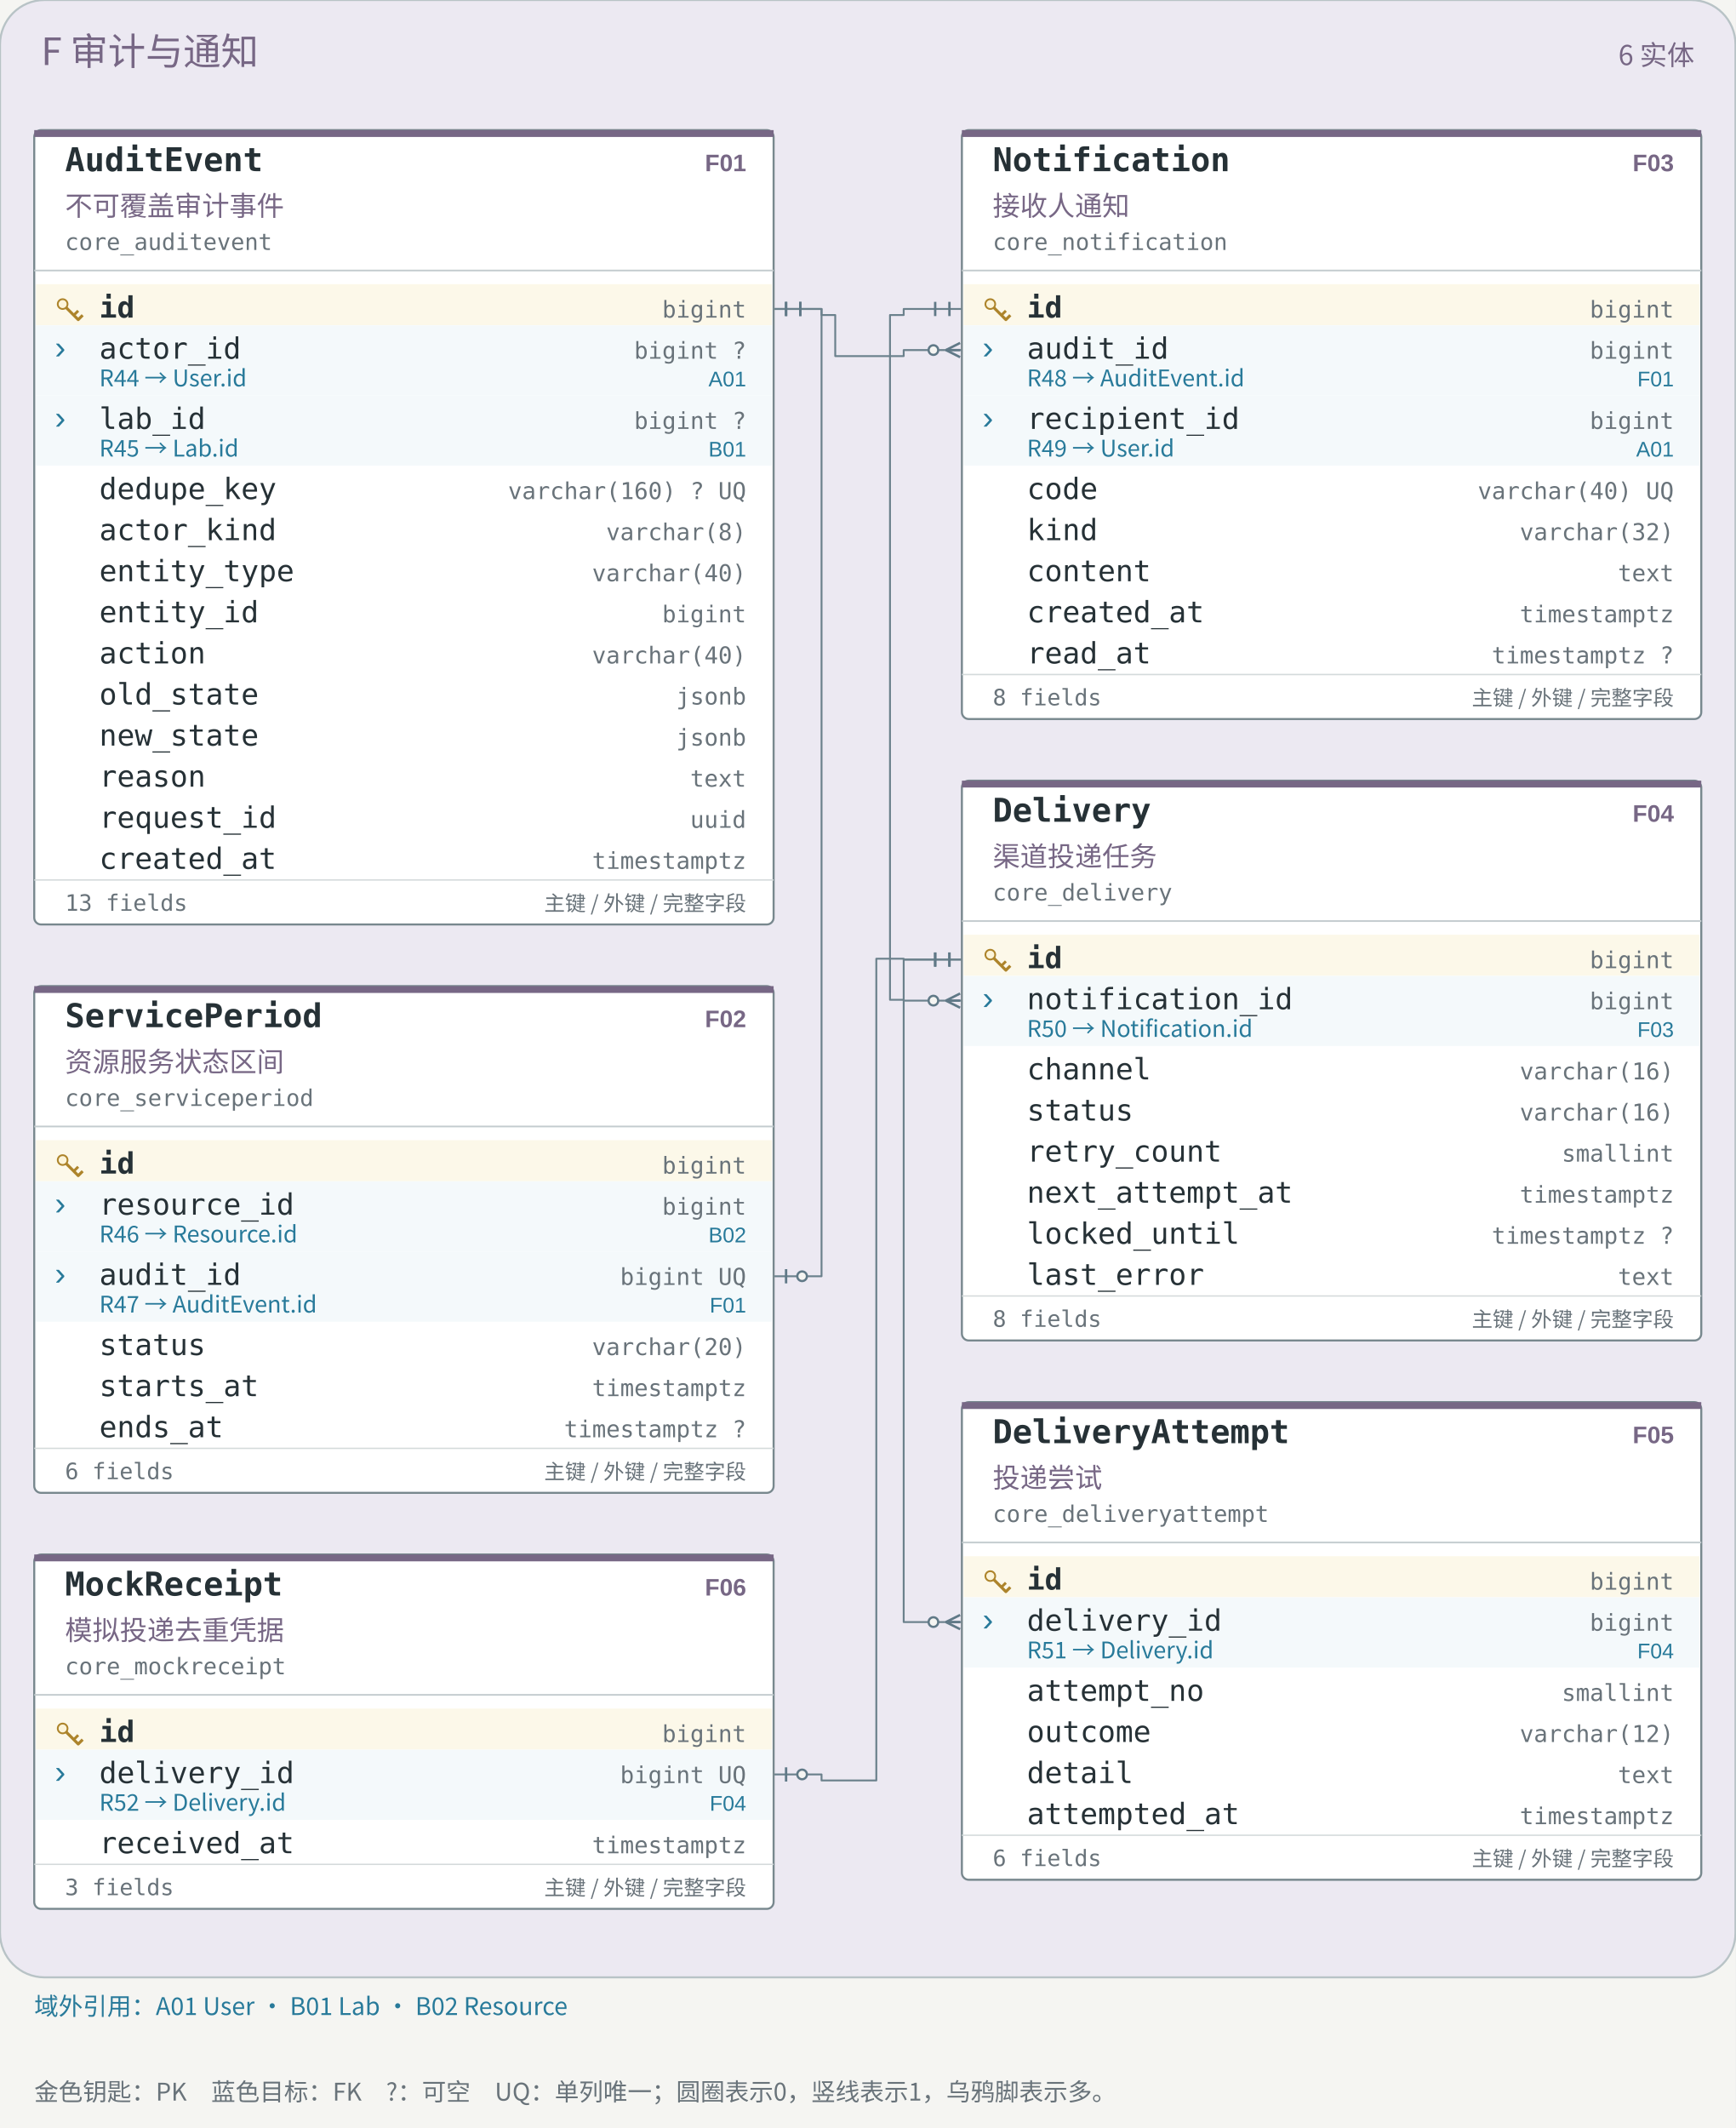
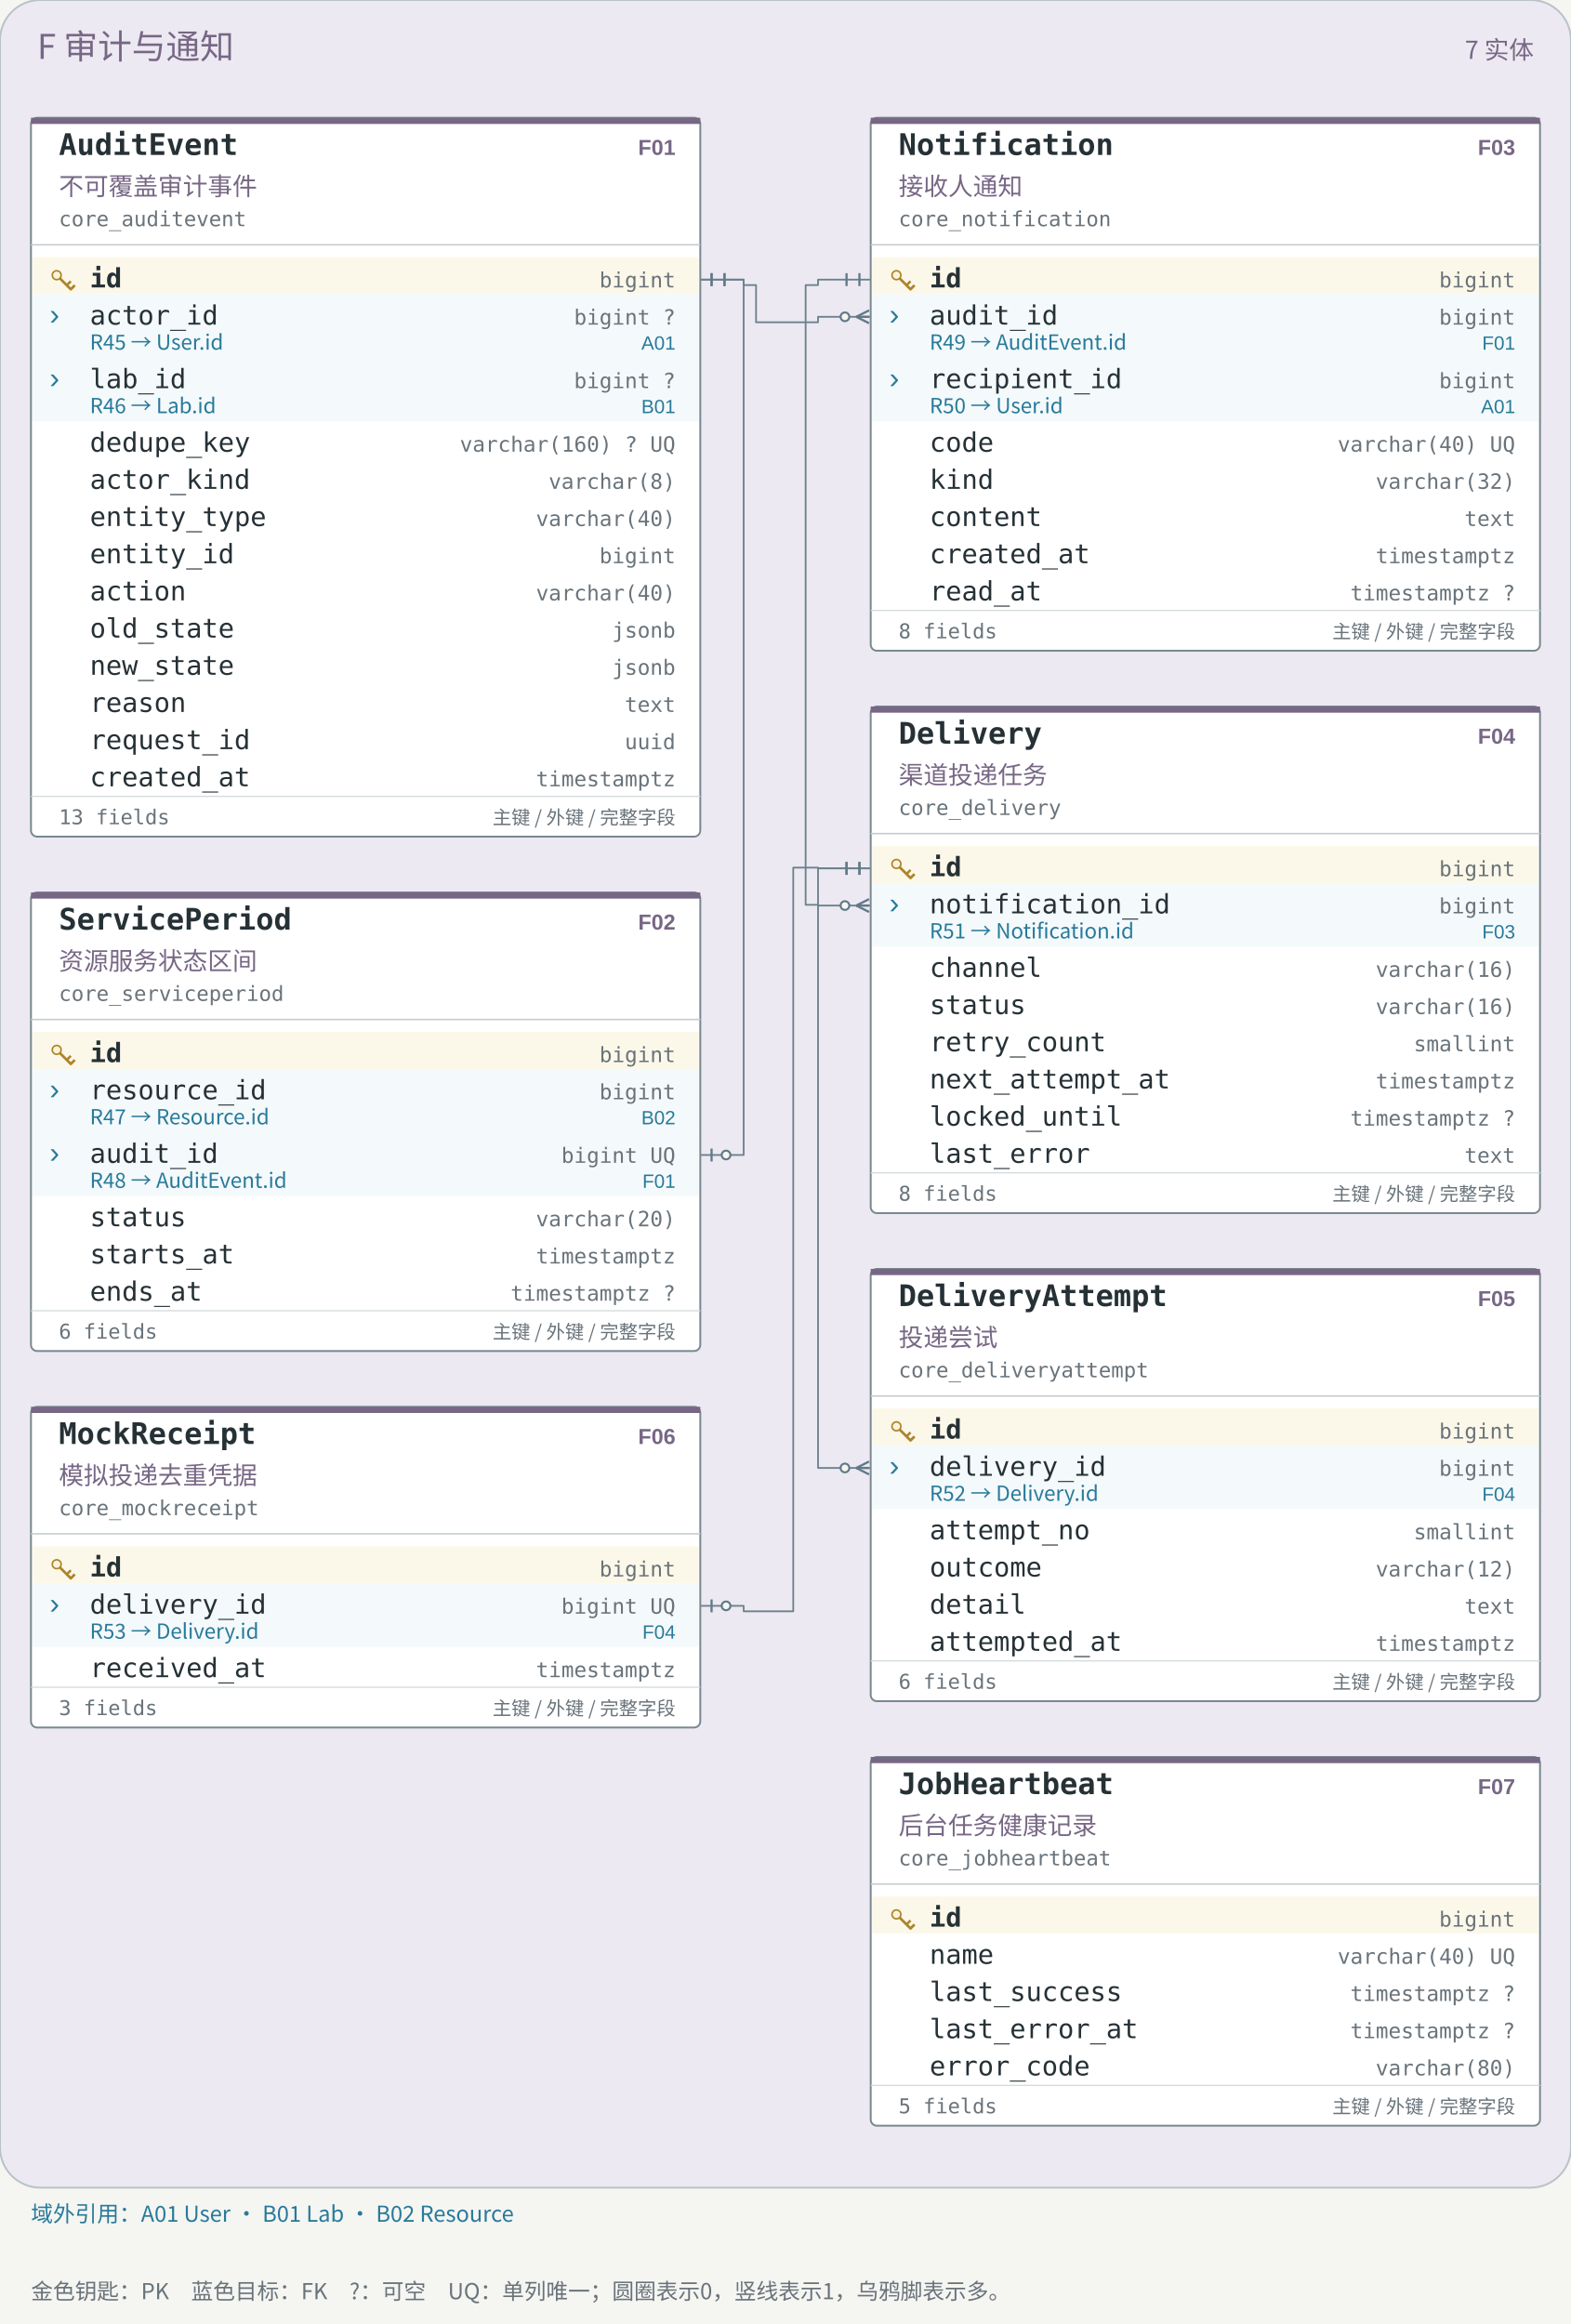
- <svg xmlns="http://www.w3.org/2000/svg" width="507" height="621.5" viewBox="0 0 507 621.5" role="img">
-   <rect x="0" y="0" width="507" height="621.5" rx="0" fill="#f5f5f2" stroke="none" stroke-width="0.7" />
+ <svg xmlns="http://www.w3.org/2000/svg" width="507" height="750.0" viewBox="0 0 507 750.0" role="img">
+   <rect x="0" y="0" width="507" height="750.0" rx="0" fill="#f5f5f2" stroke="none" stroke-width="0.7" />
  <g id="domain-F" class="domain">
-     <rect x="0" y="0" width="507" height="577.5" rx="13" fill="#ece9f2" stroke="#b8c3c6" stroke-width="0.6" />
+     <rect x="0" y="0" width="507" height="706.0" rx="13" fill="#ece9f2" stroke="#b8c3c6" stroke-width="0.6" />
    <text x="12" y="19" font-size="11" fill="#776785" font-family="Microsoft YaHei,Noto Sans CJK SC,sans-serif" text-anchor="start">F  审计与通知</text>
-     <text x="495" y="19" font-size="8" fill="#776785" font-family="Microsoft YaHei,Noto Sans CJK SC,sans-serif" text-anchor="end">6 实体</text>
+     <text x="495" y="19" font-size="8" fill="#776785" font-family="Microsoft YaHei,Noto Sans CJK SC,sans-serif" text-anchor="end">7 实体</text>
  </g>
  <g id="shared-references" class="shared-layer" style="display:none" />
  <g id="business-references" class="business-layer">
-     <g id="edge-R51" class="relation business-reference" data-relationship="R51">
+     <g id="edge-R52" class="relation business-reference" data-relationship="R52">
      <polyline points="281.0,473.74 264,473.74 264,280.24 281.0,280.24" fill="none" stroke="#6b818c" stroke-width="0.55" stroke-linejoin="round" />
      <polyline points="280.48,475.82 276.32,473.74" fill="none" stroke="#607987" stroke-width="0.7" stroke-linejoin="round" />
      <polyline points="280.48,473.74 276.32,473.74" fill="none" stroke="#607987" stroke-width="0.7" stroke-linejoin="round" />
      <polyline points="280.48,471.66 276.32,473.74" fill="none" stroke="#607987" stroke-width="0.7" stroke-linejoin="round" />
      <circle cx="272.68" cy="473.74" r="1.404" fill="#f5f5f2" stroke="#607987" stroke-width="0.65" />
      <polyline points="277.36,282.32 277.36,278.16" fill="none" stroke="#607987" stroke-width="0.7" stroke-linejoin="round" />
      <polyline points="273.2,282.32 273.2,278.16" fill="none" stroke="#607987" stroke-width="0.7" stroke-linejoin="round" />
    </g>
-     <g id="edge-R50" class="relation business-reference" data-relationship="R50">
+     <g id="edge-R51" class="relation business-reference" data-relationship="R51">
      <polyline points="281.0,292.24 264,292.24 264,292 260,292 260,92 264,92 264,90.24 281.0,90.24" fill="none" stroke="#6b818c" stroke-width="0.55" stroke-linejoin="round" />
      <polyline points="280.48,294.32 276.32,292.24" fill="none" stroke="#607987" stroke-width="0.7" stroke-linejoin="round" />
      <polyline points="280.48,292.24 276.32,292.24" fill="none" stroke="#607987" stroke-width="0.7" stroke-linejoin="round" />
      <polyline points="280.48,290.16 276.32,292.24" fill="none" stroke="#607987" stroke-width="0.7" stroke-linejoin="round" />
      <circle cx="272.68" cy="292.24" r="1.404" fill="#f5f5f2" stroke="#607987" stroke-width="0.65" />
      <polyline points="277.36,92.32 277.36,88.16" fill="none" stroke="#607987" stroke-width="0.7" stroke-linejoin="round" />
      <polyline points="273.2,92.32 273.2,88.16" fill="none" stroke="#607987" stroke-width="0.7" stroke-linejoin="round" />
    </g>
-     <g id="edge-R47" class="relation business-reference" data-relationship="R47">
+     <g id="edge-R48" class="relation business-reference" data-relationship="R48">
      <polyline points="226.0,372.74 240,372.74 240,90.24 226.0,90.24" fill="none" stroke="#6b818c" stroke-width="0.55" stroke-linejoin="round" />
      <polyline points="229.64,370.66 229.64,374.82" fill="none" stroke="#607987" stroke-width="0.7" stroke-linejoin="round" />
      <circle cx="234.32" cy="372.74" r="1.404" fill="#f5f5f2" stroke="#607987" stroke-width="0.65" />
      <polyline points="229.64,88.16 229.64,92.32" fill="none" stroke="#607987" stroke-width="0.7" stroke-linejoin="round" />
      <polyline points="233.8,88.16 233.8,92.32" fill="none" stroke="#607987" stroke-width="0.7" stroke-linejoin="round" />
    </g>
-     <g id="edge-R48" class="relation business-reference" data-relationship="R48">
+     <g id="edge-R49" class="relation business-reference" data-relationship="R49">
      <polyline points="281.0,102.24 264,102.24 264,104 244,104 244,92 240,92 240,90.24 226.0,90.24" fill="none" stroke="#6b818c" stroke-width="0.55" stroke-linejoin="round" />
      <polyline points="280.48,104.32 276.32,102.24" fill="none" stroke="#607987" stroke-width="0.7" stroke-linejoin="round" />
      <polyline points="280.48,102.24 276.32,102.24" fill="none" stroke="#607987" stroke-width="0.7" stroke-linejoin="round" />
      <polyline points="280.48,100.16 276.32,102.24" fill="none" stroke="#607987" stroke-width="0.7" stroke-linejoin="round" />
      <circle cx="272.68" cy="102.24" r="1.404" fill="#f5f5f2" stroke="#607987" stroke-width="0.65" />
      <polyline points="229.64,88.16 229.64,92.32" fill="none" stroke="#607987" stroke-width="0.7" stroke-linejoin="round" />
      <polyline points="233.8,88.16 233.8,92.32" fill="none" stroke="#607987" stroke-width="0.7" stroke-linejoin="round" />
    </g>
-     <g id="edge-R52" class="relation business-reference" data-relationship="R52">
+     <g id="edge-R53" class="relation business-reference" data-relationship="R53">
      <polyline points="226.0,518.24 240,518.24 240,520 256,520 256,280 264,280 264,280.24 281.0,280.24" fill="none" stroke="#6b818c" stroke-width="0.55" stroke-linejoin="round" />
      <polyline points="229.64,516.16 229.64,520.32" fill="none" stroke="#607987" stroke-width="0.7" stroke-linejoin="round" />
      <circle cx="234.32" cy="518.24" r="1.404" fill="#f5f5f2" stroke="#607987" stroke-width="0.65" />
      <polyline points="277.36,282.32 277.36,278.16" fill="none" stroke="#607987" stroke-width="0.7" stroke-linejoin="round" />
      <polyline points="273.2,282.32 273.2,278.16" fill="none" stroke="#607987" stroke-width="0.7" stroke-linejoin="round" />
    </g>
  </g>
  <g id="entity-core_auditevent" class="entity" data-model="AuditEvent" data-table="core_auditevent" data-domain="F" data-code="F01">
    <rect x="10.0" y="38" width="216.0" height="232.0" rx="2" fill="#ffffff" stroke="#78888e" stroke-width="0.6" />
    <rect x="10.0" y="38" width="216.0" height="2" rx="0" fill="#776785" stroke="none" stroke-width="0.7" />
    <text x="19.0" y="50" font-size="9.6" fill="#263136" font-family="Consolas,monospace" text-anchor="start" font-weight="700">AuditEvent</text>
    <text x="218.0" y="50" font-size="7.0" fill="#776785" font-family="Arial,Microsoft YaHei,sans-serif" text-anchor="end" font-weight="700">F01</text>
    <text x="19.0" y="63" font-size="8" fill="#776785" font-family="Microsoft YaHei,Noto Sans CJK SC,sans-serif" text-anchor="start">不可覆盖审计事件</text>
    <text x="19.0" y="73" font-size="6.7" fill="#69737a" font-family="Consolas,monospace" text-anchor="start">core_auditevent</text>
    <polyline points="10.0,79 226.0,79" fill="none" stroke="#c4cccf" stroke-width="0.5" stroke-linejoin="round" />
    <g id="field-core_auditevent-id" class="field" data-column="id" data-pk="true" data-fk="false">
      <rect x="10.5" y="83" width="215.0" height="12" rx="0" fill="#fcf8e9" stroke="none" stroke-width="0.7" />
      <circle cx="18.3" cy="88.81" r="1.43" fill="#fcf4d9" stroke="#ad842b" stroke-width="0.52" />
      <polyline points="19.275,89.785 22.85,93.36 24.15,92.06" fill="none" stroke="#ad842b" stroke-width="0.845" stroke-linejoin="round" />
      <polyline points="21.55,92.06 22.85,90.76" fill="none" stroke="#ad842b" stroke-width="0.78" stroke-linejoin="round" />
      <text x="29.0" y="92.76" font-size="8.6" fill="#263136" font-family="Consolas,monospace" text-anchor="start" font-weight="700">id</text>
      <text x="218.0" y="92.76" font-size="6.8" fill="#69737a" font-family="Consolas,monospace" text-anchor="end">bigint</text>
    </g>
    <g id="field-core_auditevent-actor_id" class="field" data-column="actor_id" data-pk="false" data-fk="true">
      <rect x="10.5" y="95" width="215.0" height="20.5" rx="0" fill="#f4f9fb" stroke="none" stroke-width="0.7" />
      <text x="16.0" y="104.76" font-size="9.6" fill="#287a9a" font-family="Arial,Microsoft YaHei,sans-serif" text-anchor="start">›</text>
      <text x="29.0" y="104.76" font-size="8.6" fill="#263136" font-family="Consolas,monospace" text-anchor="start">actor_id</text>
      <text x="218.0" y="104.76" font-size="6.8" fill="#69737a" font-family="Consolas,monospace" text-anchor="end">bigint ?</text>
-       <text x="29.0" y="112.835" font-size="6.7" fill="#287a9a" font-family="Microsoft YaHei,Noto Sans CJK SC,sans-serif" text-anchor="start">R44 → User.id</text>
+       <text x="29.0" y="112.835" font-size="6.7" fill="#287a9a" font-family="Microsoft YaHei,Noto Sans CJK SC,sans-serif" text-anchor="start">R45 → User.id</text>
      <text x="218.0" y="112.835" font-size="6.2" fill="#287a9a" font-family="Arial,Microsoft YaHei,sans-serif" text-anchor="end">A01</text>
    </g>
    <g id="field-core_auditevent-lab_id" class="field" data-column="lab_id" data-pk="false" data-fk="true">
      <rect x="10.5" y="115.5" width="215.0" height="20.5" rx="0" fill="#f4f9fb" stroke="none" stroke-width="0.7" />
      <text x="16.0" y="125.26" font-size="9.6" fill="#287a9a" font-family="Arial,Microsoft YaHei,sans-serif" text-anchor="start">›</text>
      <text x="29.0" y="125.26" font-size="8.6" fill="#263136" font-family="Consolas,monospace" text-anchor="start">lab_id</text>
      <text x="218.0" y="125.26" font-size="6.8" fill="#69737a" font-family="Consolas,monospace" text-anchor="end">bigint ?</text>
-       <text x="29.0" y="133.335" font-size="6.7" fill="#287a9a" font-family="Microsoft YaHei,Noto Sans CJK SC,sans-serif" text-anchor="start">R45 → Lab.id</text>
+       <text x="29.0" y="133.335" font-size="6.7" fill="#287a9a" font-family="Microsoft YaHei,Noto Sans CJK SC,sans-serif" text-anchor="start">R46 → Lab.id</text>
      <text x="218.0" y="133.335" font-size="6.2" fill="#287a9a" font-family="Arial,Microsoft YaHei,sans-serif" text-anchor="end">B01</text>
    </g>
    <g id="field-core_auditevent-dedupe_key" class="field" data-column="dedupe_key" data-pk="false" data-fk="false">
      <text x="29.0" y="145.76" font-size="8.6" fill="#263136" font-family="Consolas,monospace" text-anchor="start">dedupe_key</text>
      <text x="218.0" y="145.76" font-size="6.8" fill="#69737a" font-family="Consolas,monospace" text-anchor="end">varchar(160) ? UQ</text>
    </g>
    <g id="field-core_auditevent-actor_kind" class="field" data-column="actor_kind" data-pk="false" data-fk="false">
      <text x="29.0" y="157.76" font-size="8.6" fill="#263136" font-family="Consolas,monospace" text-anchor="start">actor_kind</text>
      <text x="218.0" y="157.76" font-size="6.8" fill="#69737a" font-family="Consolas,monospace" text-anchor="end">varchar(8)</text>
    </g>
    <g id="field-core_auditevent-entity_type" class="field" data-column="entity_type" data-pk="false" data-fk="false">
      <text x="29.0" y="169.76" font-size="8.6" fill="#263136" font-family="Consolas,monospace" text-anchor="start">entity_type</text>
      <text x="218.0" y="169.76" font-size="6.8" fill="#69737a" font-family="Consolas,monospace" text-anchor="end">varchar(40)</text>
    </g>
    <g id="field-core_auditevent-entity_id" class="field" data-column="entity_id" data-pk="false" data-fk="false">
      <text x="29.0" y="181.76" font-size="8.6" fill="#263136" font-family="Consolas,monospace" text-anchor="start">entity_id</text>
      <text x="218.0" y="181.76" font-size="6.8" fill="#69737a" font-family="Consolas,monospace" text-anchor="end">bigint</text>
    </g>
    <g id="field-core_auditevent-action" class="field" data-column="action" data-pk="false" data-fk="false">
      <text x="29.0" y="193.76" font-size="8.6" fill="#263136" font-family="Consolas,monospace" text-anchor="start">action</text>
      <text x="218.0" y="193.76" font-size="6.8" fill="#69737a" font-family="Consolas,monospace" text-anchor="end">varchar(40)</text>
    </g>
    <g id="field-core_auditevent-old_state" class="field" data-column="old_state" data-pk="false" data-fk="false">
      <text x="29.0" y="205.76" font-size="8.6" fill="#263136" font-family="Consolas,monospace" text-anchor="start">old_state</text>
      <text x="218.0" y="205.76" font-size="6.8" fill="#69737a" font-family="Consolas,monospace" text-anchor="end">jsonb</text>
    </g>
    <g id="field-core_auditevent-new_state" class="field" data-column="new_state" data-pk="false" data-fk="false">
      <text x="29.0" y="217.76" font-size="8.6" fill="#263136" font-family="Consolas,monospace" text-anchor="start">new_state</text>
      <text x="218.0" y="217.76" font-size="6.8" fill="#69737a" font-family="Consolas,monospace" text-anchor="end">jsonb</text>
    </g>
    <g id="field-core_auditevent-reason" class="field" data-column="reason" data-pk="false" data-fk="false">
      <text x="29.0" y="229.76" font-size="8.6" fill="#263136" font-family="Consolas,monospace" text-anchor="start">reason</text>
      <text x="218.0" y="229.76" font-size="6.8" fill="#69737a" font-family="Consolas,monospace" text-anchor="end">text</text>
    </g>
    <g id="field-core_auditevent-request_id" class="field" data-column="request_id" data-pk="false" data-fk="false">
      <text x="29.0" y="241.76" font-size="8.6" fill="#263136" font-family="Consolas,monospace" text-anchor="start">request_id</text>
      <text x="218.0" y="241.76" font-size="6.8" fill="#69737a" font-family="Consolas,monospace" text-anchor="end">uuid</text>
    </g>
    <g id="field-core_auditevent-created_at" class="field" data-column="created_at" data-pk="false" data-fk="false">
      <text x="29.0" y="253.76" font-size="8.6" fill="#263136" font-family="Consolas,monospace" text-anchor="start">created_at</text>
      <text x="218.0" y="253.76" font-size="6.8" fill="#69737a" font-family="Consolas,monospace" text-anchor="end">timestamptz</text>
    </g>
    <polyline points="10.0,257.0 226.0,257.0" fill="none" stroke="#d4dadb" stroke-width="0.4" stroke-linejoin="round" />
    <text x="19.0" y="266.0" font-size="6.6" fill="#69737a" font-family="Consolas,monospace" text-anchor="start">13 fields</text>
    <text x="218.0" y="266.0" font-size="6.1" fill="#69737a" font-family="Microsoft YaHei,Noto Sans CJK SC,sans-serif" text-anchor="end">主键 / 外键 / 完整字段</text>
  </g>
  <g id="entity-core_serviceperiod" class="entity" data-model="ServicePeriod" data-table="core_serviceperiod" data-domain="F" data-code="F02">
    <rect x="10.0" y="288.0" width="216.0" height="148.0" rx="2" fill="#ffffff" stroke="#78888e" stroke-width="0.6" />
    <rect x="10.0" y="288.0" width="216.0" height="2" rx="0" fill="#776785" stroke="none" stroke-width="0.7" />
    <text x="19.0" y="300.0" font-size="9.6" fill="#263136" font-family="Consolas,monospace" text-anchor="start" font-weight="700">ServicePeriod</text>
    <text x="218.0" y="300.0" font-size="7.0" fill="#776785" font-family="Arial,Microsoft YaHei,sans-serif" text-anchor="end" font-weight="700">F02</text>
    <text x="19.0" y="313.0" font-size="8" fill="#776785" font-family="Microsoft YaHei,Noto Sans CJK SC,sans-serif" text-anchor="start">资源服务状态区间</text>
    <text x="19.0" y="323.0" font-size="6.7" fill="#69737a" font-family="Consolas,monospace" text-anchor="start">core_serviceperiod</text>
    <polyline points="10.0,329.0 226.0,329.0" fill="none" stroke="#c4cccf" stroke-width="0.5" stroke-linejoin="round" />
    <g id="field-core_serviceperiod-id" class="field" data-column="id" data-pk="true" data-fk="false">
      <rect x="10.5" y="333.0" width="215.0" height="12" rx="0" fill="#fcf8e9" stroke="none" stroke-width="0.7" />
      <circle cx="18.3" cy="338.81" r="1.43" fill="#fcf4d9" stroke="#ad842b" stroke-width="0.52" />
      <polyline points="19.275,339.785 22.85,343.36 24.15,342.06" fill="none" stroke="#ad842b" stroke-width="0.845" stroke-linejoin="round" />
      <polyline points="21.55,342.06 22.85,340.76" fill="none" stroke="#ad842b" stroke-width="0.78" stroke-linejoin="round" />
      <text x="29.0" y="342.76" font-size="8.6" fill="#263136" font-family="Consolas,monospace" text-anchor="start" font-weight="700">id</text>
      <text x="218.0" y="342.76" font-size="6.8" fill="#69737a" font-family="Consolas,monospace" text-anchor="end">bigint</text>
    </g>
    <g id="field-core_serviceperiod-resource_id" class="field" data-column="resource_id" data-pk="false" data-fk="true">
      <rect x="10.5" y="345.0" width="215.0" height="20.5" rx="0" fill="#f4f9fb" stroke="none" stroke-width="0.7" />
      <text x="16.0" y="354.76" font-size="9.6" fill="#287a9a" font-family="Arial,Microsoft YaHei,sans-serif" text-anchor="start">›</text>
      <text x="29.0" y="354.76" font-size="8.6" fill="#263136" font-family="Consolas,monospace" text-anchor="start">resource_id</text>
      <text x="218.0" y="354.76" font-size="6.8" fill="#69737a" font-family="Consolas,monospace" text-anchor="end">bigint</text>
-       <text x="29.0" y="362.835" font-size="6.7" fill="#287a9a" font-family="Microsoft YaHei,Noto Sans CJK SC,sans-serif" text-anchor="start">R46 → Resource.id</text>
+       <text x="29.0" y="362.835" font-size="6.7" fill="#287a9a" font-family="Microsoft YaHei,Noto Sans CJK SC,sans-serif" text-anchor="start">R47 → Resource.id</text>
      <text x="218.0" y="362.835" font-size="6.2" fill="#287a9a" font-family="Arial,Microsoft YaHei,sans-serif" text-anchor="end">B02</text>
    </g>
    <g id="field-core_serviceperiod-audit_id" class="field" data-column="audit_id" data-pk="false" data-fk="true">
      <rect x="10.5" y="365.5" width="215.0" height="20.5" rx="0" fill="#f4f9fb" stroke="none" stroke-width="0.7" />
      <text x="16.0" y="375.26" font-size="9.6" fill="#287a9a" font-family="Arial,Microsoft YaHei,sans-serif" text-anchor="start">›</text>
      <text x="29.0" y="375.26" font-size="8.6" fill="#263136" font-family="Consolas,monospace" text-anchor="start">audit_id</text>
      <text x="218.0" y="375.26" font-size="6.8" fill="#69737a" font-family="Consolas,monospace" text-anchor="end">bigint UQ</text>
-       <text x="29.0" y="383.335" font-size="6.7" fill="#287a9a" font-family="Microsoft YaHei,Noto Sans CJK SC,sans-serif" text-anchor="start">R47 → AuditEvent.id</text>
+       <text x="29.0" y="383.335" font-size="6.7" fill="#287a9a" font-family="Microsoft YaHei,Noto Sans CJK SC,sans-serif" text-anchor="start">R48 → AuditEvent.id</text>
      <text x="218.0" y="383.335" font-size="6.2" fill="#287a9a" font-family="Arial,Microsoft YaHei,sans-serif" text-anchor="end">F01</text>
    </g>
    <g id="field-core_serviceperiod-status" class="field" data-column="status" data-pk="false" data-fk="false">
      <text x="29.0" y="395.76" font-size="8.6" fill="#263136" font-family="Consolas,monospace" text-anchor="start">status</text>
      <text x="218.0" y="395.76" font-size="6.8" fill="#69737a" font-family="Consolas,monospace" text-anchor="end">varchar(20)</text>
    </g>
    <g id="field-core_serviceperiod-starts_at" class="field" data-column="starts_at" data-pk="false" data-fk="false">
      <text x="29.0" y="407.76" font-size="8.6" fill="#263136" font-family="Consolas,monospace" text-anchor="start">starts_at</text>
      <text x="218.0" y="407.76" font-size="6.8" fill="#69737a" font-family="Consolas,monospace" text-anchor="end">timestamptz</text>
    </g>
    <g id="field-core_serviceperiod-ends_at" class="field" data-column="ends_at" data-pk="false" data-fk="false">
      <text x="29.0" y="419.76" font-size="8.6" fill="#263136" font-family="Consolas,monospace" text-anchor="start">ends_at</text>
      <text x="218.0" y="419.76" font-size="6.8" fill="#69737a" font-family="Consolas,monospace" text-anchor="end">timestamptz ?</text>
    </g>
    <polyline points="10.0,423.0 226.0,423.0" fill="none" stroke="#d4dadb" stroke-width="0.4" stroke-linejoin="round" />
    <text x="19.0" y="432.0" font-size="6.6" fill="#69737a" font-family="Consolas,monospace" text-anchor="start">6 fields</text>
    <text x="218.0" y="432.0" font-size="6.1" fill="#69737a" font-family="Microsoft YaHei,Noto Sans CJK SC,sans-serif" text-anchor="end">主键 / 外键 / 完整字段</text>
  </g>
  <g id="entity-core_mockreceipt" class="entity" data-model="MockReceipt" data-table="core_mockreceipt" data-domain="F" data-code="F06">
    <rect x="10.0" y="454.0" width="216.0" height="103.5" rx="2" fill="#ffffff" stroke="#78888e" stroke-width="0.6" />
    <rect x="10.0" y="454.0" width="216.0" height="2" rx="0" fill="#776785" stroke="none" stroke-width="0.7" />
    <text x="19.0" y="466.0" font-size="9.6" fill="#263136" font-family="Consolas,monospace" text-anchor="start" font-weight="700">MockReceipt</text>
    <text x="218.0" y="466.0" font-size="7.0" fill="#776785" font-family="Arial,Microsoft YaHei,sans-serif" text-anchor="end" font-weight="700">F06</text>
    <text x="19.0" y="479.0" font-size="8" fill="#776785" font-family="Microsoft YaHei,Noto Sans CJK SC,sans-serif" text-anchor="start">模拟投递去重凭据</text>
    <text x="19.0" y="489.0" font-size="6.7" fill="#69737a" font-family="Consolas,monospace" text-anchor="start">core_mockreceipt</text>
    <polyline points="10.0,495.0 226.0,495.0" fill="none" stroke="#c4cccf" stroke-width="0.5" stroke-linejoin="round" />
    <g id="field-core_mockreceipt-id" class="field" data-column="id" data-pk="true" data-fk="false">
      <rect x="10.5" y="499.0" width="215.0" height="12" rx="0" fill="#fcf8e9" stroke="none" stroke-width="0.7" />
      <circle cx="18.3" cy="504.81" r="1.43" fill="#fcf4d9" stroke="#ad842b" stroke-width="0.52" />
      <polyline points="19.275,505.785 22.85,509.36 24.15,508.06" fill="none" stroke="#ad842b" stroke-width="0.845" stroke-linejoin="round" />
      <polyline points="21.55,508.06 22.85,506.76" fill="none" stroke="#ad842b" stroke-width="0.78" stroke-linejoin="round" />
      <text x="29.0" y="508.76" font-size="8.6" fill="#263136" font-family="Consolas,monospace" text-anchor="start" font-weight="700">id</text>
      <text x="218.0" y="508.76" font-size="6.8" fill="#69737a" font-family="Consolas,monospace" text-anchor="end">bigint</text>
    </g>
    <g id="field-core_mockreceipt-delivery_id" class="field" data-column="delivery_id" data-pk="false" data-fk="true">
      <rect x="10.5" y="511.0" width="215.0" height="20.5" rx="0" fill="#f4f9fb" stroke="none" stroke-width="0.7" />
      <text x="16.0" y="520.76" font-size="9.6" fill="#287a9a" font-family="Arial,Microsoft YaHei,sans-serif" text-anchor="start">›</text>
      <text x="29.0" y="520.76" font-size="8.6" fill="#263136" font-family="Consolas,monospace" text-anchor="start">delivery_id</text>
      <text x="218.0" y="520.76" font-size="6.8" fill="#69737a" font-family="Consolas,monospace" text-anchor="end">bigint UQ</text>
-       <text x="29.0" y="528.835" font-size="6.7" fill="#287a9a" font-family="Microsoft YaHei,Noto Sans CJK SC,sans-serif" text-anchor="start">R52 → Delivery.id</text>
+       <text x="29.0" y="528.835" font-size="6.7" fill="#287a9a" font-family="Microsoft YaHei,Noto Sans CJK SC,sans-serif" text-anchor="start">R53 → Delivery.id</text>
      <text x="218.0" y="528.835" font-size="6.2" fill="#287a9a" font-family="Arial,Microsoft YaHei,sans-serif" text-anchor="end">F04</text>
    </g>
    <g id="field-core_mockreceipt-received_at" class="field" data-column="received_at" data-pk="false" data-fk="false">
      <text x="29.0" y="541.26" font-size="8.6" fill="#263136" font-family="Consolas,monospace" text-anchor="start">received_at</text>
      <text x="218.0" y="541.26" font-size="6.8" fill="#69737a" font-family="Consolas,monospace" text-anchor="end">timestamptz</text>
    </g>
    <polyline points="10.0,544.5 226.0,544.5" fill="none" stroke="#d4dadb" stroke-width="0.4" stroke-linejoin="round" />
    <text x="19.0" y="553.5" font-size="6.6" fill="#69737a" font-family="Consolas,monospace" text-anchor="start">3 fields</text>
    <text x="218.0" y="553.5" font-size="6.1" fill="#69737a" font-family="Microsoft YaHei,Noto Sans CJK SC,sans-serif" text-anchor="end">主键 / 外键 / 完整字段</text>
  </g>
  <g id="entity-core_notification" class="entity" data-model="Notification" data-table="core_notification" data-domain="F" data-code="F03">
    <rect x="281.0" y="38" width="216.0" height="172.0" rx="2" fill="#ffffff" stroke="#78888e" stroke-width="0.6" />
    <rect x="281.0" y="38" width="216.0" height="2" rx="0" fill="#776785" stroke="none" stroke-width="0.7" />
    <text x="290.0" y="50" font-size="9.6" fill="#263136" font-family="Consolas,monospace" text-anchor="start" font-weight="700">Notification</text>
    <text x="489.0" y="50" font-size="7.0" fill="#776785" font-family="Arial,Microsoft YaHei,sans-serif" text-anchor="end" font-weight="700">F03</text>
    <text x="290.0" y="63" font-size="8" fill="#776785" font-family="Microsoft YaHei,Noto Sans CJK SC,sans-serif" text-anchor="start">接收人通知</text>
    <text x="290.0" y="73" font-size="6.7" fill="#69737a" font-family="Consolas,monospace" text-anchor="start">core_notification</text>
    <polyline points="281.0,79 497.0,79" fill="none" stroke="#c4cccf" stroke-width="0.5" stroke-linejoin="round" />
    <g id="field-core_notification-id" class="field" data-column="id" data-pk="true" data-fk="false">
      <rect x="281.5" y="83" width="215.0" height="12" rx="0" fill="#fcf8e9" stroke="none" stroke-width="0.7" />
      <circle cx="289.3" cy="88.81" r="1.43" fill="#fcf4d9" stroke="#ad842b" stroke-width="0.52" />
      <polyline points="290.275,89.785 293.85,93.36 295.15,92.06" fill="none" stroke="#ad842b" stroke-width="0.845" stroke-linejoin="round" />
      <polyline points="292.55,92.06 293.85,90.76" fill="none" stroke="#ad842b" stroke-width="0.78" stroke-linejoin="round" />
      <text x="300.0" y="92.76" font-size="8.6" fill="#263136" font-family="Consolas,monospace" text-anchor="start" font-weight="700">id</text>
      <text x="489.0" y="92.76" font-size="6.8" fill="#69737a" font-family="Consolas,monospace" text-anchor="end">bigint</text>
    </g>
    <g id="field-core_notification-audit_id" class="field" data-column="audit_id" data-pk="false" data-fk="true">
      <rect x="281.5" y="95" width="215.0" height="20.5" rx="0" fill="#f4f9fb" stroke="none" stroke-width="0.7" />
      <text x="287.0" y="104.76" font-size="9.6" fill="#287a9a" font-family="Arial,Microsoft YaHei,sans-serif" text-anchor="start">›</text>
      <text x="300.0" y="104.76" font-size="8.6" fill="#263136" font-family="Consolas,monospace" text-anchor="start">audit_id</text>
      <text x="489.0" y="104.76" font-size="6.8" fill="#69737a" font-family="Consolas,monospace" text-anchor="end">bigint</text>
-       <text x="300.0" y="112.835" font-size="6.7" fill="#287a9a" font-family="Microsoft YaHei,Noto Sans CJK SC,sans-serif" text-anchor="start">R48 → AuditEvent.id</text>
+       <text x="300.0" y="112.835" font-size="6.7" fill="#287a9a" font-family="Microsoft YaHei,Noto Sans CJK SC,sans-serif" text-anchor="start">R49 → AuditEvent.id</text>
      <text x="489.0" y="112.835" font-size="6.2" fill="#287a9a" font-family="Arial,Microsoft YaHei,sans-serif" text-anchor="end">F01</text>
    </g>
    <g id="field-core_notification-recipient_id" class="field" data-column="recipient_id" data-pk="false" data-fk="true">
      <rect x="281.5" y="115.5" width="215.0" height="20.5" rx="0" fill="#f4f9fb" stroke="none" stroke-width="0.7" />
      <text x="287.0" y="125.26" font-size="9.6" fill="#287a9a" font-family="Arial,Microsoft YaHei,sans-serif" text-anchor="start">›</text>
      <text x="300.0" y="125.26" font-size="8.6" fill="#263136" font-family="Consolas,monospace" text-anchor="start">recipient_id</text>
      <text x="489.0" y="125.26" font-size="6.8" fill="#69737a" font-family="Consolas,monospace" text-anchor="end">bigint</text>
-       <text x="300.0" y="133.335" font-size="6.7" fill="#287a9a" font-family="Microsoft YaHei,Noto Sans CJK SC,sans-serif" text-anchor="start">R49 → User.id</text>
+       <text x="300.0" y="133.335" font-size="6.7" fill="#287a9a" font-family="Microsoft YaHei,Noto Sans CJK SC,sans-serif" text-anchor="start">R50 → User.id</text>
      <text x="489.0" y="133.335" font-size="6.2" fill="#287a9a" font-family="Arial,Microsoft YaHei,sans-serif" text-anchor="end">A01</text>
    </g>
    <g id="field-core_notification-code" class="field" data-column="code" data-pk="false" data-fk="false">
      <text x="300.0" y="145.76" font-size="8.6" fill="#263136" font-family="Consolas,monospace" text-anchor="start">code</text>
      <text x="489.0" y="145.76" font-size="6.8" fill="#69737a" font-family="Consolas,monospace" text-anchor="end">varchar(40) UQ</text>
    </g>
    <g id="field-core_notification-kind" class="field" data-column="kind" data-pk="false" data-fk="false">
      <text x="300.0" y="157.76" font-size="8.6" fill="#263136" font-family="Consolas,monospace" text-anchor="start">kind</text>
      <text x="489.0" y="157.76" font-size="6.8" fill="#69737a" font-family="Consolas,monospace" text-anchor="end">varchar(32)</text>
    </g>
    <g id="field-core_notification-content" class="field" data-column="content" data-pk="false" data-fk="false">
      <text x="300.0" y="169.76" font-size="8.6" fill="#263136" font-family="Consolas,monospace" text-anchor="start">content</text>
      <text x="489.0" y="169.76" font-size="6.8" fill="#69737a" font-family="Consolas,monospace" text-anchor="end">text</text>
    </g>
    <g id="field-core_notification-created_at" class="field" data-column="created_at" data-pk="false" data-fk="false">
      <text x="300.0" y="181.76" font-size="8.6" fill="#263136" font-family="Consolas,monospace" text-anchor="start">created_at</text>
      <text x="489.0" y="181.76" font-size="6.8" fill="#69737a" font-family="Consolas,monospace" text-anchor="end">timestamptz</text>
    </g>
    <g id="field-core_notification-read_at" class="field" data-column="read_at" data-pk="false" data-fk="false">
      <text x="300.0" y="193.76" font-size="8.6" fill="#263136" font-family="Consolas,monospace" text-anchor="start">read_at</text>
      <text x="489.0" y="193.76" font-size="6.8" fill="#69737a" font-family="Consolas,monospace" text-anchor="end">timestamptz ?</text>
    </g>
    <polyline points="281.0,197.0 497.0,197.0" fill="none" stroke="#d4dadb" stroke-width="0.4" stroke-linejoin="round" />
    <text x="290.0" y="206.0" font-size="6.6" fill="#69737a" font-family="Consolas,monospace" text-anchor="start">8 fields</text>
    <text x="489.0" y="206.0" font-size="6.1" fill="#69737a" font-family="Microsoft YaHei,Noto Sans CJK SC,sans-serif" text-anchor="end">主键 / 外键 / 完整字段</text>
  </g>
  <g id="entity-core_delivery" class="entity" data-model="Delivery" data-table="core_delivery" data-domain="F" data-code="F04">
    <rect x="281.0" y="228.0" width="216.0" height="163.5" rx="2" fill="#ffffff" stroke="#78888e" stroke-width="0.6" />
    <rect x="281.0" y="228.0" width="216.0" height="2" rx="0" fill="#776785" stroke="none" stroke-width="0.7" />
    <text x="290.0" y="240.0" font-size="9.6" fill="#263136" font-family="Consolas,monospace" text-anchor="start" font-weight="700">Delivery</text>
    <text x="489.0" y="240.0" font-size="7.0" fill="#776785" font-family="Arial,Microsoft YaHei,sans-serif" text-anchor="end" font-weight="700">F04</text>
    <text x="290.0" y="253.0" font-size="8" fill="#776785" font-family="Microsoft YaHei,Noto Sans CJK SC,sans-serif" text-anchor="start">渠道投递任务</text>
    <text x="290.0" y="263.0" font-size="6.7" fill="#69737a" font-family="Consolas,monospace" text-anchor="start">core_delivery</text>
    <polyline points="281.0,269.0 497.0,269.0" fill="none" stroke="#c4cccf" stroke-width="0.5" stroke-linejoin="round" />
    <g id="field-core_delivery-id" class="field" data-column="id" data-pk="true" data-fk="false">
      <rect x="281.5" y="273.0" width="215.0" height="12" rx="0" fill="#fcf8e9" stroke="none" stroke-width="0.7" />
      <circle cx="289.3" cy="278.81" r="1.43" fill="#fcf4d9" stroke="#ad842b" stroke-width="0.52" />
      <polyline points="290.275,279.785 293.85,283.36 295.15,282.06" fill="none" stroke="#ad842b" stroke-width="0.845" stroke-linejoin="round" />
      <polyline points="292.55,282.06 293.85,280.76" fill="none" stroke="#ad842b" stroke-width="0.78" stroke-linejoin="round" />
      <text x="300.0" y="282.76" font-size="8.6" fill="#263136" font-family="Consolas,monospace" text-anchor="start" font-weight="700">id</text>
      <text x="489.0" y="282.76" font-size="6.8" fill="#69737a" font-family="Consolas,monospace" text-anchor="end">bigint</text>
    </g>
    <g id="field-core_delivery-notification_id" class="field" data-column="notification_id" data-pk="false" data-fk="true">
      <rect x="281.5" y="285.0" width="215.0" height="20.5" rx="0" fill="#f4f9fb" stroke="none" stroke-width="0.7" />
      <text x="287.0" y="294.76" font-size="9.6" fill="#287a9a" font-family="Arial,Microsoft YaHei,sans-serif" text-anchor="start">›</text>
      <text x="300.0" y="294.76" font-size="8.6" fill="#263136" font-family="Consolas,monospace" text-anchor="start">notification_id</text>
      <text x="489.0" y="294.76" font-size="6.8" fill="#69737a" font-family="Consolas,monospace" text-anchor="end">bigint</text>
-       <text x="300.0" y="302.835" font-size="6.7" fill="#287a9a" font-family="Microsoft YaHei,Noto Sans CJK SC,sans-serif" text-anchor="start">R50 → Notification.id</text>
+       <text x="300.0" y="302.835" font-size="6.7" fill="#287a9a" font-family="Microsoft YaHei,Noto Sans CJK SC,sans-serif" text-anchor="start">R51 → Notification.id</text>
      <text x="489.0" y="302.835" font-size="6.2" fill="#287a9a" font-family="Arial,Microsoft YaHei,sans-serif" text-anchor="end">F03</text>
    </g>
    <g id="field-core_delivery-channel" class="field" data-column="channel" data-pk="false" data-fk="false">
      <text x="300.0" y="315.26" font-size="8.6" fill="#263136" font-family="Consolas,monospace" text-anchor="start">channel</text>
      <text x="489.0" y="315.26" font-size="6.8" fill="#69737a" font-family="Consolas,monospace" text-anchor="end">varchar(16)</text>
    </g>
    <g id="field-core_delivery-status" class="field" data-column="status" data-pk="false" data-fk="false">
      <text x="300.0" y="327.26" font-size="8.6" fill="#263136" font-family="Consolas,monospace" text-anchor="start">status</text>
      <text x="489.0" y="327.26" font-size="6.8" fill="#69737a" font-family="Consolas,monospace" text-anchor="end">varchar(16)</text>
    </g>
    <g id="field-core_delivery-retry_count" class="field" data-column="retry_count" data-pk="false" data-fk="false">
      <text x="300.0" y="339.26" font-size="8.6" fill="#263136" font-family="Consolas,monospace" text-anchor="start">retry_count</text>
      <text x="489.0" y="339.26" font-size="6.8" fill="#69737a" font-family="Consolas,monospace" text-anchor="end">smallint</text>
    </g>
    <g id="field-core_delivery-next_attempt_at" class="field" data-column="next_attempt_at" data-pk="false" data-fk="false">
      <text x="300.0" y="351.26" font-size="8.6" fill="#263136" font-family="Consolas,monospace" text-anchor="start">next_attempt_at</text>
      <text x="489.0" y="351.26" font-size="6.8" fill="#69737a" font-family="Consolas,monospace" text-anchor="end">timestamptz</text>
    </g>
    <g id="field-core_delivery-locked_until" class="field" data-column="locked_until" data-pk="false" data-fk="false">
      <text x="300.0" y="363.26" font-size="8.6" fill="#263136" font-family="Consolas,monospace" text-anchor="start">locked_until</text>
      <text x="489.0" y="363.26" font-size="6.8" fill="#69737a" font-family="Consolas,monospace" text-anchor="end">timestamptz ?</text>
    </g>
    <g id="field-core_delivery-last_error" class="field" data-column="last_error" data-pk="false" data-fk="false">
      <text x="300.0" y="375.26" font-size="8.6" fill="#263136" font-family="Consolas,monospace" text-anchor="start">last_error</text>
      <text x="489.0" y="375.26" font-size="6.8" fill="#69737a" font-family="Consolas,monospace" text-anchor="end">text</text>
    </g>
    <polyline points="281.0,378.5 497.0,378.5" fill="none" stroke="#d4dadb" stroke-width="0.4" stroke-linejoin="round" />
    <text x="290.0" y="387.5" font-size="6.6" fill="#69737a" font-family="Consolas,monospace" text-anchor="start">8 fields</text>
    <text x="489.0" y="387.5" font-size="6.1" fill="#69737a" font-family="Microsoft YaHei,Noto Sans CJK SC,sans-serif" text-anchor="end">主键 / 外键 / 完整字段</text>
  </g>
  <g id="entity-core_deliveryattempt" class="entity" data-model="DeliveryAttempt" data-table="core_deliveryattempt" data-domain="F" data-code="F05">
    <rect x="281.0" y="409.5" width="216.0" height="139.5" rx="2" fill="#ffffff" stroke="#78888e" stroke-width="0.6" />
    <rect x="281.0" y="409.5" width="216.0" height="2" rx="0" fill="#776785" stroke="none" stroke-width="0.7" />
    <text x="290.0" y="421.5" font-size="9.6" fill="#263136" font-family="Consolas,monospace" text-anchor="start" font-weight="700">DeliveryAttempt</text>
    <text x="489.0" y="421.5" font-size="7.0" fill="#776785" font-family="Arial,Microsoft YaHei,sans-serif" text-anchor="end" font-weight="700">F05</text>
    <text x="290.0" y="434.5" font-size="8" fill="#776785" font-family="Microsoft YaHei,Noto Sans CJK SC,sans-serif" text-anchor="start">投递尝试</text>
    <text x="290.0" y="444.5" font-size="6.7" fill="#69737a" font-family="Consolas,monospace" text-anchor="start">core_deliveryattempt</text>
    <polyline points="281.0,450.5 497.0,450.5" fill="none" stroke="#c4cccf" stroke-width="0.5" stroke-linejoin="round" />
    <g id="field-core_deliveryattempt-id" class="field" data-column="id" data-pk="true" data-fk="false">
      <rect x="281.5" y="454.5" width="215.0" height="12" rx="0" fill="#fcf8e9" stroke="none" stroke-width="0.7" />
      <circle cx="289.3" cy="460.31" r="1.43" fill="#fcf4d9" stroke="#ad842b" stroke-width="0.52" />
      <polyline points="290.275,461.285 293.85,464.86 295.15,463.56" fill="none" stroke="#ad842b" stroke-width="0.845" stroke-linejoin="round" />
      <polyline points="292.55,463.56 293.85,462.26" fill="none" stroke="#ad842b" stroke-width="0.78" stroke-linejoin="round" />
      <text x="300.0" y="464.26" font-size="8.6" fill="#263136" font-family="Consolas,monospace" text-anchor="start" font-weight="700">id</text>
      <text x="489.0" y="464.26" font-size="6.8" fill="#69737a" font-family="Consolas,monospace" text-anchor="end">bigint</text>
    </g>
    <g id="field-core_deliveryattempt-delivery_id" class="field" data-column="delivery_id" data-pk="false" data-fk="true">
      <rect x="281.5" y="466.5" width="215.0" height="20.5" rx="0" fill="#f4f9fb" stroke="none" stroke-width="0.7" />
      <text x="287.0" y="476.26" font-size="9.6" fill="#287a9a" font-family="Arial,Microsoft YaHei,sans-serif" text-anchor="start">›</text>
      <text x="300.0" y="476.26" font-size="8.6" fill="#263136" font-family="Consolas,monospace" text-anchor="start">delivery_id</text>
      <text x="489.0" y="476.26" font-size="6.8" fill="#69737a" font-family="Consolas,monospace" text-anchor="end">bigint</text>
-       <text x="300.0" y="484.335" font-size="6.7" fill="#287a9a" font-family="Microsoft YaHei,Noto Sans CJK SC,sans-serif" text-anchor="start">R51 → Delivery.id</text>
+       <text x="300.0" y="484.335" font-size="6.7" fill="#287a9a" font-family="Microsoft YaHei,Noto Sans CJK SC,sans-serif" text-anchor="start">R52 → Delivery.id</text>
      <text x="489.0" y="484.335" font-size="6.2" fill="#287a9a" font-family="Arial,Microsoft YaHei,sans-serif" text-anchor="end">F04</text>
    </g>
    <g id="field-core_deliveryattempt-attempt_no" class="field" data-column="attempt_no" data-pk="false" data-fk="false">
      <text x="300.0" y="496.76" font-size="8.6" fill="#263136" font-family="Consolas,monospace" text-anchor="start">attempt_no</text>
      <text x="489.0" y="496.76" font-size="6.8" fill="#69737a" font-family="Consolas,monospace" text-anchor="end">smallint</text>
    </g>
    <g id="field-core_deliveryattempt-outcome" class="field" data-column="outcome" data-pk="false" data-fk="false">
      <text x="300.0" y="508.76" font-size="8.6" fill="#263136" font-family="Consolas,monospace" text-anchor="start">outcome</text>
      <text x="489.0" y="508.76" font-size="6.8" fill="#69737a" font-family="Consolas,monospace" text-anchor="end">varchar(12)</text>
    </g>
    <g id="field-core_deliveryattempt-detail" class="field" data-column="detail" data-pk="false" data-fk="false">
      <text x="300.0" y="520.76" font-size="8.6" fill="#263136" font-family="Consolas,monospace" text-anchor="start">detail</text>
      <text x="489.0" y="520.76" font-size="6.8" fill="#69737a" font-family="Consolas,monospace" text-anchor="end">text</text>
    </g>
    <g id="field-core_deliveryattempt-attempted_at" class="field" data-column="attempted_at" data-pk="false" data-fk="false">
      <text x="300.0" y="532.76" font-size="8.6" fill="#263136" font-family="Consolas,monospace" text-anchor="start">attempted_at</text>
      <text x="489.0" y="532.76" font-size="6.8" fill="#69737a" font-family="Consolas,monospace" text-anchor="end">timestamptz</text>
    </g>
    <polyline points="281.0,536.0 497.0,536.0" fill="none" stroke="#d4dadb" stroke-width="0.4" stroke-linejoin="round" />
    <text x="290.0" y="545.0" font-size="6.6" fill="#69737a" font-family="Consolas,monospace" text-anchor="start">6 fields</text>
    <text x="489.0" y="545.0" font-size="6.1" fill="#69737a" font-family="Microsoft YaHei,Noto Sans CJK SC,sans-serif" text-anchor="end">主键 / 外键 / 完整字段</text>
  </g>
-   <text x="10" y="588.5" font-size="7.1" fill="#287a9a" font-family="Microsoft YaHei,Noto Sans CJK SC,sans-serif" text-anchor="start">域外引用：A01 User · B01 Lab · B02 Resource</text>
-   <text x="10" y="613.5" font-size="7.1" fill="#69737a" font-family="Microsoft YaHei,Noto Sans CJK SC,sans-serif" text-anchor="start">金色钥匙：PK　蓝色目标：FK　?：可空　UQ：单列唯一；圆圈表示0，竖线表示1，乌鸦脚表示多。</text>
+   <g id="entity-core_jobheartbeat" class="entity" data-model="JobHeartbeat" data-table="core_jobheartbeat" data-domain="F" data-code="F07">
+     <rect x="281.0" y="567.0" width="216.0" height="119" rx="2" fill="#ffffff" stroke="#78888e" stroke-width="0.6" />
+     <rect x="281.0" y="567.0" width="216.0" height="2" rx="0" fill="#776785" stroke="none" stroke-width="0.7" />
+     <text x="290.0" y="579.0" font-size="9.6" fill="#263136" font-family="Consolas,monospace" text-anchor="start" font-weight="700">JobHeartbeat</text>
+     <text x="489.0" y="579.0" font-size="7.0" fill="#776785" font-family="Arial,Microsoft YaHei,sans-serif" text-anchor="end" font-weight="700">F07</text>
+     <text x="290.0" y="592.0" font-size="8" fill="#776785" font-family="Microsoft YaHei,Noto Sans CJK SC,sans-serif" text-anchor="start">后台任务健康记录</text>
+     <text x="290.0" y="602.0" font-size="6.7" fill="#69737a" font-family="Consolas,monospace" text-anchor="start">core_jobheartbeat</text>
+     <polyline points="281.0,608.0 497.0,608.0" fill="none" stroke="#c4cccf" stroke-width="0.5" stroke-linejoin="round" />
+     <g id="field-core_jobheartbeat-id" class="field" data-column="id" data-pk="true" data-fk="false">
+       <rect x="281.5" y="612.0" width="215.0" height="12" rx="0" fill="#fcf8e9" stroke="none" stroke-width="0.7" />
+       <circle cx="289.3" cy="617.81" r="1.43" fill="#fcf4d9" stroke="#ad842b" stroke-width="0.52" />
+       <polyline points="290.275,618.785 293.85,622.36 295.15,621.06" fill="none" stroke="#ad842b" stroke-width="0.845" stroke-linejoin="round" />
+       <polyline points="292.55,621.06 293.85,619.76" fill="none" stroke="#ad842b" stroke-width="0.78" stroke-linejoin="round" />
+       <text x="300.0" y="621.76" font-size="8.6" fill="#263136" font-family="Consolas,monospace" text-anchor="start" font-weight="700">id</text>
+       <text x="489.0" y="621.76" font-size="6.8" fill="#69737a" font-family="Consolas,monospace" text-anchor="end">bigint</text>
+     </g>
+     <g id="field-core_jobheartbeat-name" class="field" data-column="name" data-pk="false" data-fk="false">
+       <text x="300.0" y="633.76" font-size="8.6" fill="#263136" font-family="Consolas,monospace" text-anchor="start">name</text>
+       <text x="489.0" y="633.76" font-size="6.8" fill="#69737a" font-family="Consolas,monospace" text-anchor="end">varchar(40) UQ</text>
+     </g>
+     <g id="field-core_jobheartbeat-last_success" class="field" data-column="last_success" data-pk="false" data-fk="false">
+       <text x="300.0" y="645.76" font-size="8.6" fill="#263136" font-family="Consolas,monospace" text-anchor="start">last_success</text>
+       <text x="489.0" y="645.76" font-size="6.8" fill="#69737a" font-family="Consolas,monospace" text-anchor="end">timestamptz ?</text>
+     </g>
+     <g id="field-core_jobheartbeat-last_error_at" class="field" data-column="last_error_at" data-pk="false" data-fk="false">
+       <text x="300.0" y="657.76" font-size="8.6" fill="#263136" font-family="Consolas,monospace" text-anchor="start">last_error_at</text>
+       <text x="489.0" y="657.76" font-size="6.8" fill="#69737a" font-family="Consolas,monospace" text-anchor="end">timestamptz ?</text>
+     </g>
+     <g id="field-core_jobheartbeat-error_code" class="field" data-column="error_code" data-pk="false" data-fk="false">
+       <text x="300.0" y="669.76" font-size="8.6" fill="#263136" font-family="Consolas,monospace" text-anchor="start">error_code</text>
+       <text x="489.0" y="669.76" font-size="6.8" fill="#69737a" font-family="Consolas,monospace" text-anchor="end">varchar(80)</text>
+     </g>
+     <polyline points="281.0,673.0 497.0,673.0" fill="none" stroke="#d4dadb" stroke-width="0.4" stroke-linejoin="round" />
+     <text x="290.0" y="682.0" font-size="6.6" fill="#69737a" font-family="Consolas,monospace" text-anchor="start">5 fields</text>
+     <text x="489.0" y="682.0" font-size="6.1" fill="#69737a" font-family="Microsoft YaHei,Noto Sans CJK SC,sans-serif" text-anchor="end">主键 / 外键 / 完整字段</text>
+   </g>
+   <text x="10" y="717.0" font-size="7.1" fill="#287a9a" font-family="Microsoft YaHei,Noto Sans CJK SC,sans-serif" text-anchor="start">域外引用：A01 User · B01 Lab · B02 Resource</text>
+   <text x="10" y="742.0" font-size="7.1" fill="#69737a" font-family="Microsoft YaHei,Noto Sans CJK SC,sans-serif" text-anchor="start">金色钥匙：PK　蓝色目标：FK　?：可空　UQ：单列唯一；圆圈表示0，竖线表示1，乌鸦脚表示多。</text>
</svg>
